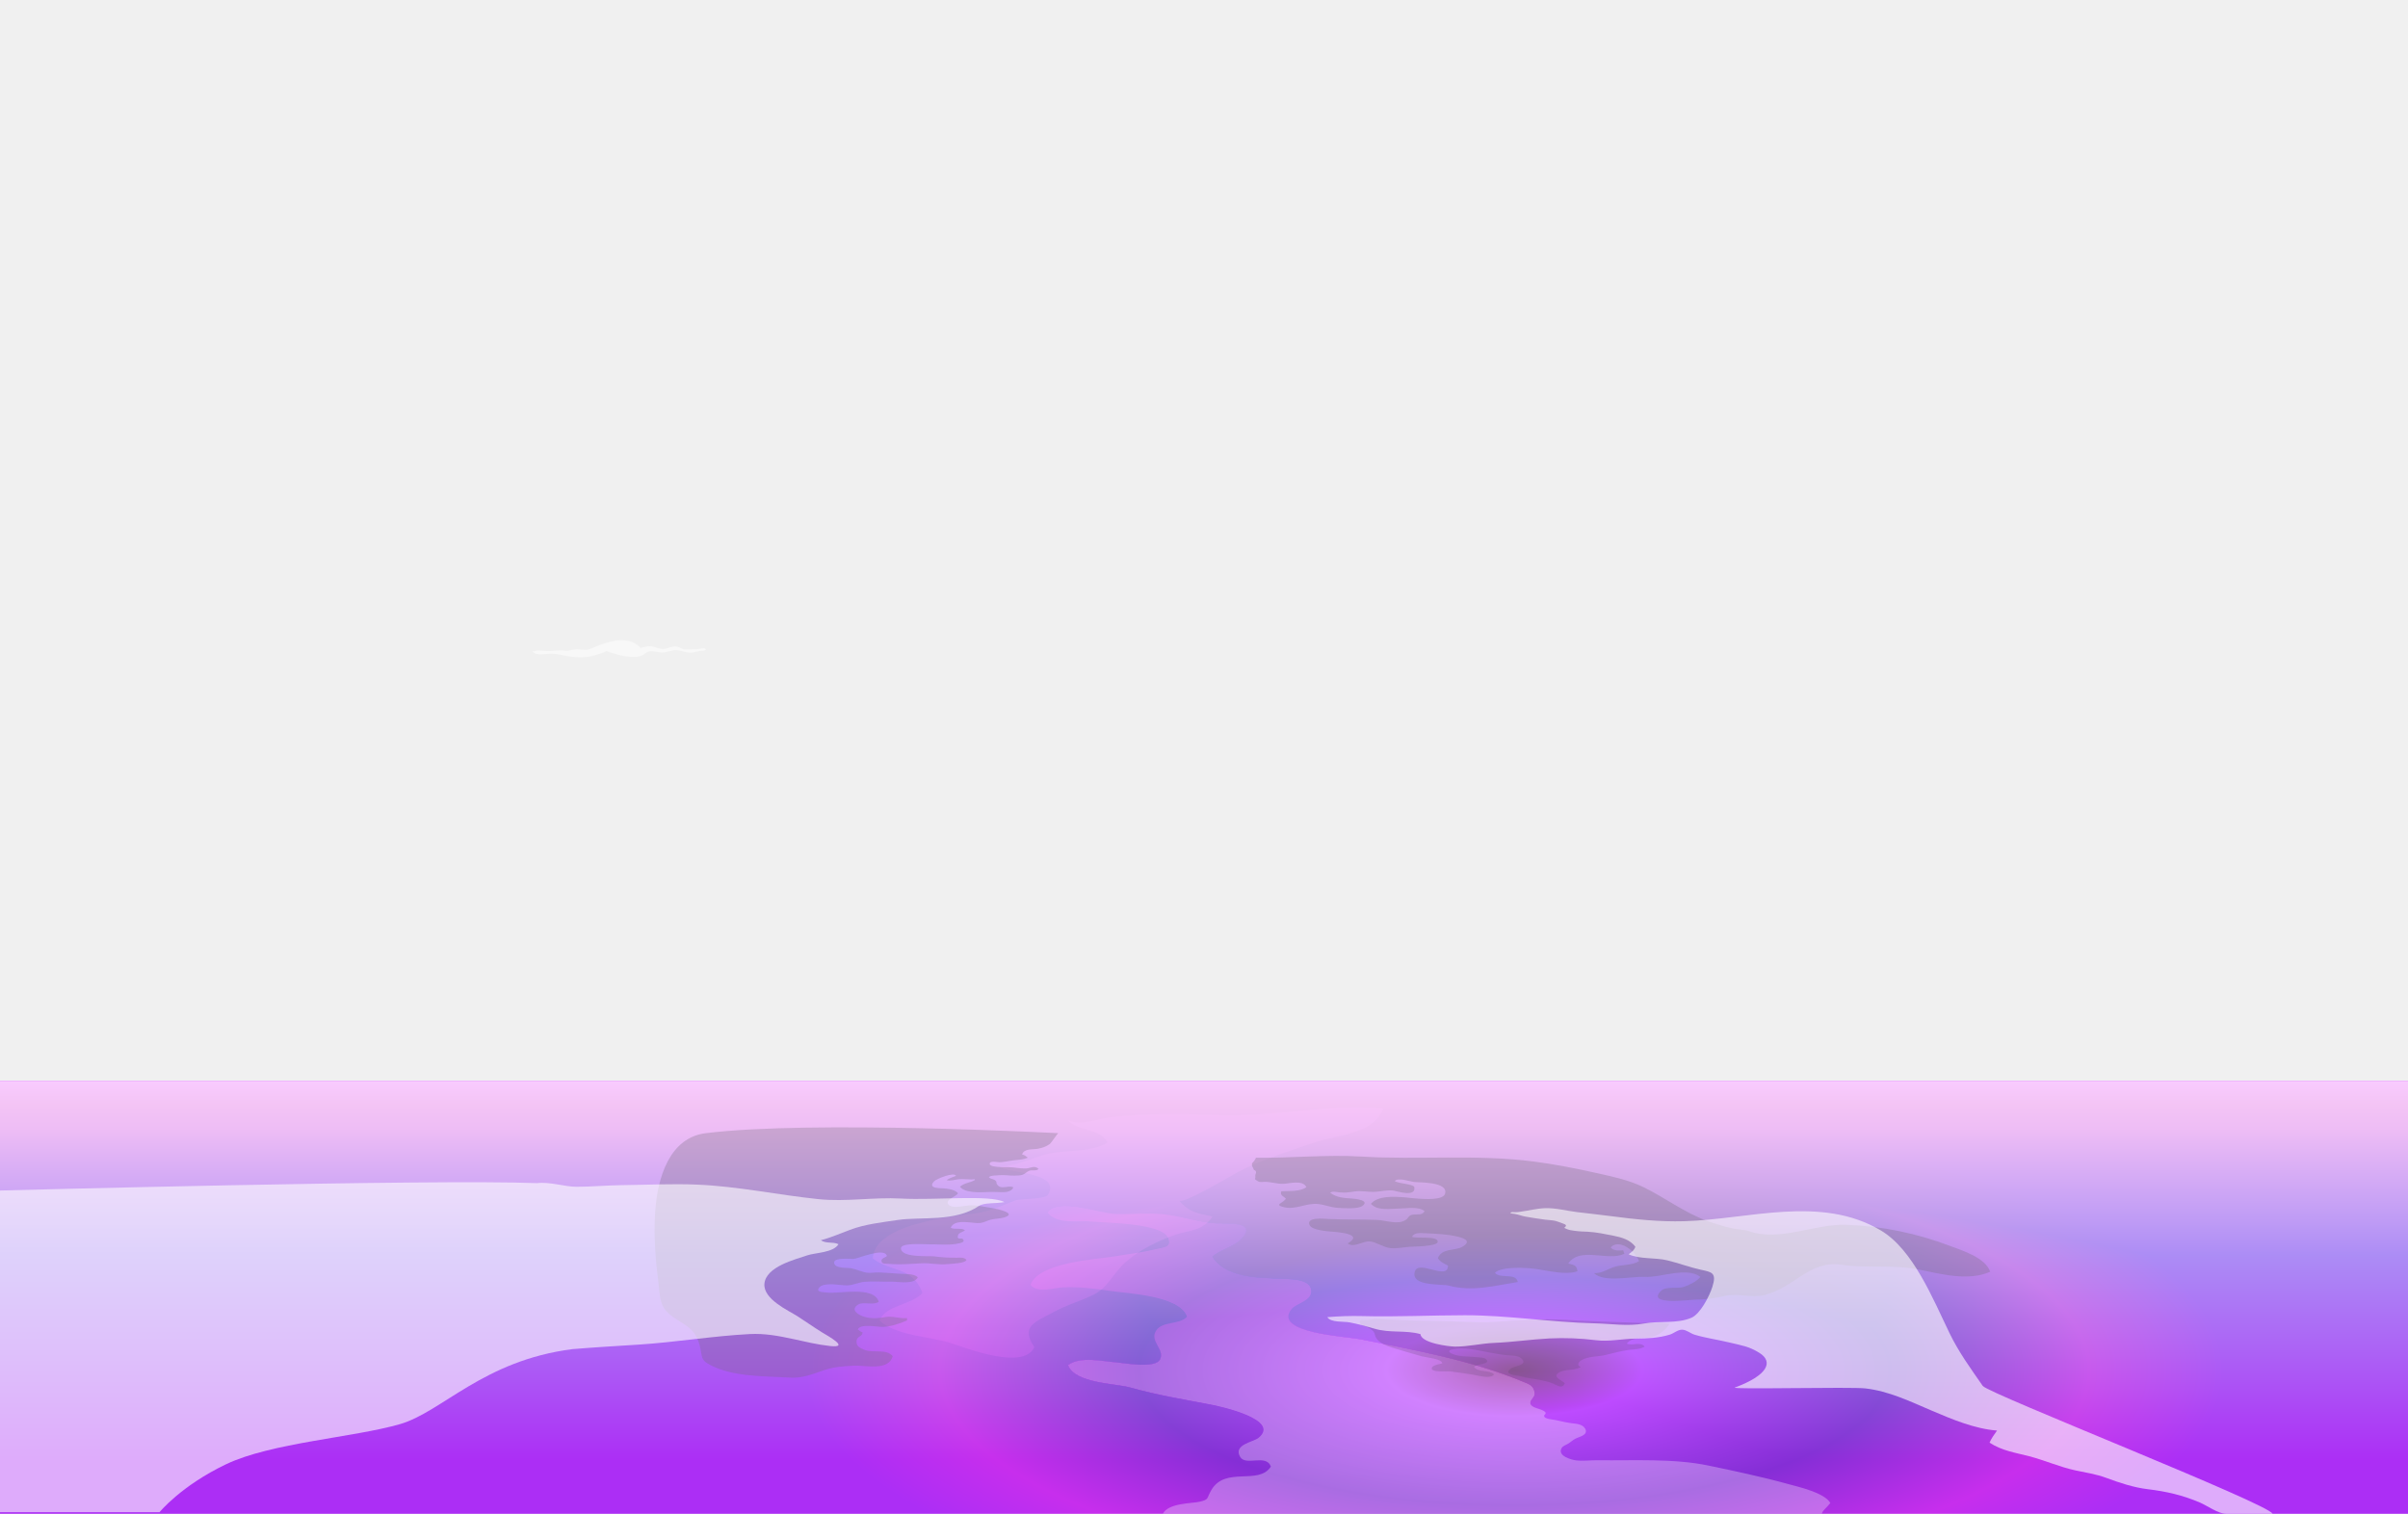
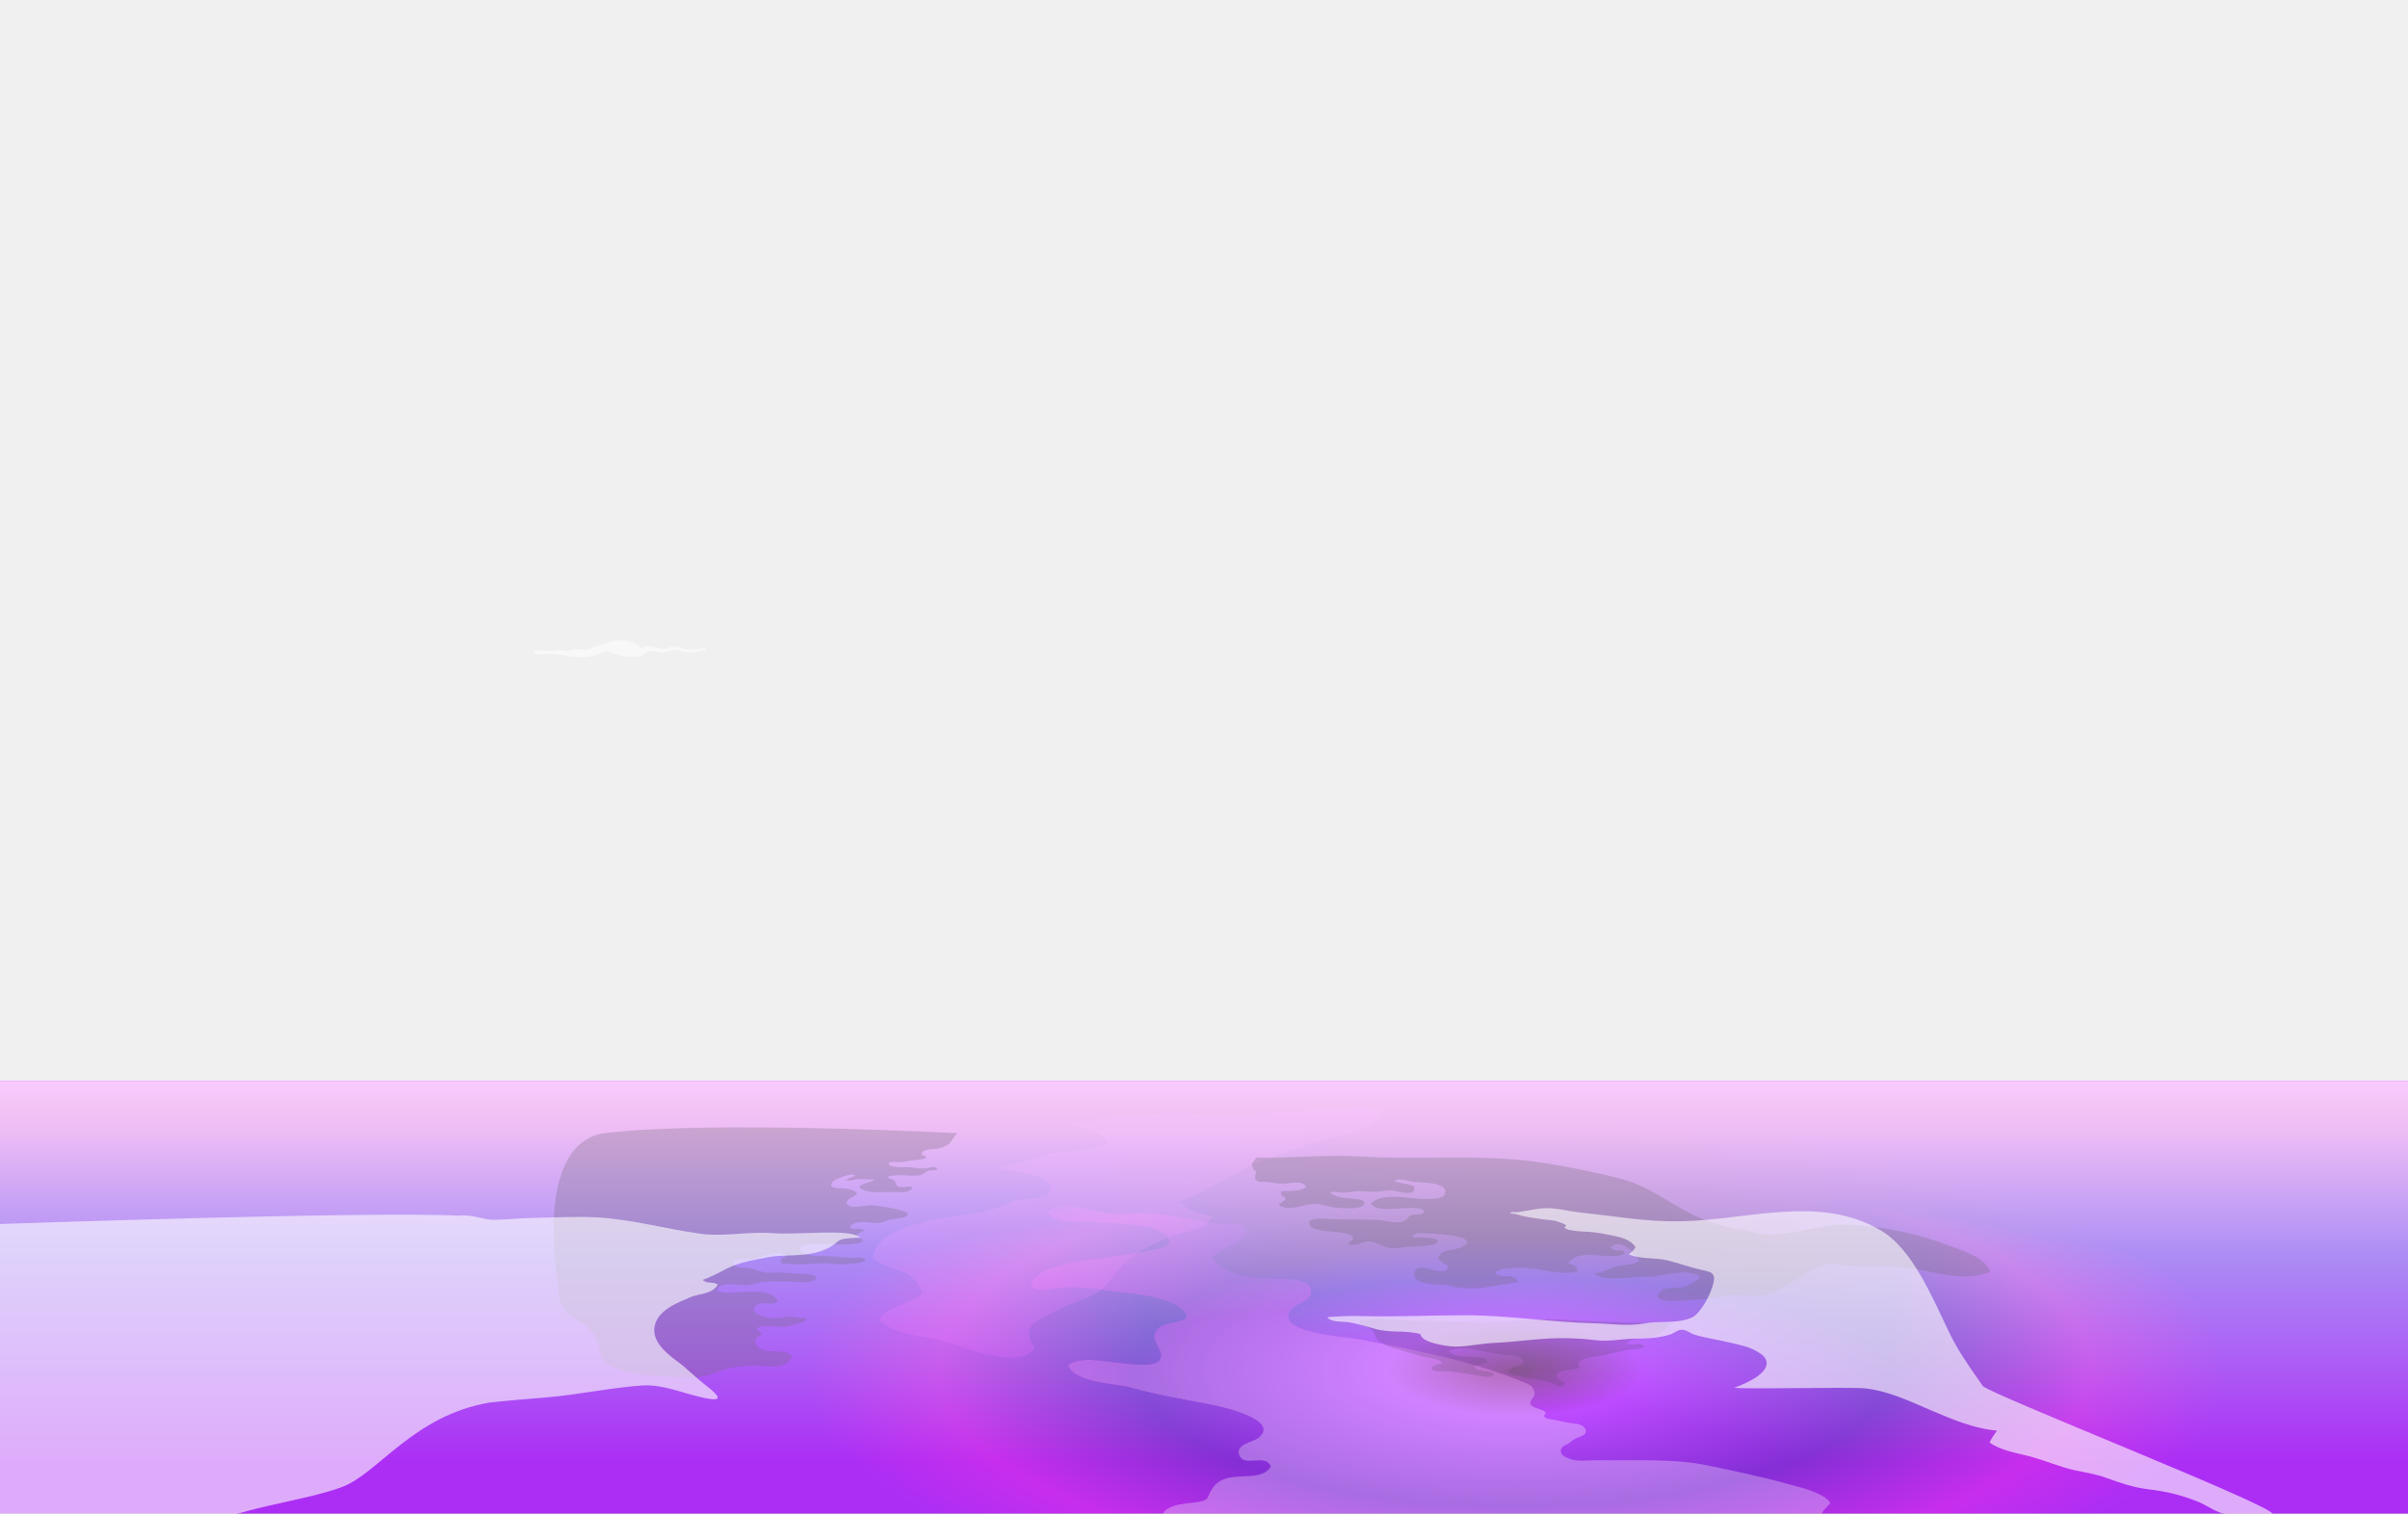
<svg xmlns="http://www.w3.org/2000/svg" width="1336" height="840" viewBox="0 0 1336 840" fill="none">
-   <g clip-path="url(#clip0_2733_7289)">
-     <path d="M1336 599.685H0V839.985H1336V599.685Z" fill="url(#paint0_radial_2733_7289)" />
-     <g opacity="0.3">
-       <path d="M991.917 823.407C977.434 819.401 962.617 816.285 947.969 813.217C928.478 809.136 906.514 810.511 886.571 810.244C882.499 810.191 878.437 810.777 874.361 810.319C872.138 810.047 863.99 807.98 866.354 803.591C867.048 802.302 868.719 801.806 869.833 801.178C871.28 800.357 872.571 799.047 874.078 798.275C875.584 797.502 877.538 797.113 878.875 796.043C880.066 795.094 880.212 793.848 879.332 792.495C877.743 790.092 874.201 789.986 871.891 789.698C867.984 789.213 864.163 787.999 860.265 787.487C859.421 787.376 857.216 787.072 856.792 785.98C856.367 784.888 857.654 785.01 857.54 783.998C857.385 782.539 852.318 781.42 851.332 780.898C850.524 780.482 849.201 779.833 849.05 778.661C848.835 776.572 851.666 775.315 851.451 773.11C850.995 768.683 848.256 768.044 844.773 766.59C815.783 754.583 784.74 749.203 754.554 743.082C747.456 741.649 705.608 739.587 716.668 726.275C719.078 723.388 726.778 721.939 727.404 717.262C728.166 711.482 721.21 710.305 717.782 709.948C705.119 708.627 681.379 711.221 672.638 697.318C677.202 693.19 684.816 691.794 688.929 687.325C698.058 677.416 680.01 679.1 674.833 678.801C666.001 678.327 657.351 675.392 648.582 674.13C638.34 672.649 628.74 673.991 618.534 673.597C610.578 673.299 586.737 664.205 581.004 672.846C586.81 679.771 598.44 677.033 606.022 677.821C613.326 678.578 644.716 678.578 648.044 686.93C650.153 692.225 645.643 692.002 641.306 693.078C633.779 694.942 625.705 695.928 618.082 697.169C607.999 698.815 576.293 700.365 571.742 712.958C575.723 717.656 584.135 714.668 589.206 714.38C598.048 713.847 607.086 714.945 615.832 716.271C625.312 717.715 654.215 718.791 658.593 730.606C654.439 735.193 645.04 732.934 641.53 738.133C637.422 744.227 646.223 748.393 643.676 754.151C641.224 759.702 623.135 756.192 619.214 755.92C611.614 755.387 599.362 752.367 592.538 757.475C596.523 767.682 618.616 767.485 627.279 769.93C642.037 774.106 656.858 776.493 671.839 779.374C677.367 780.44 710.866 787.748 698.149 797.88C695.31 800.139 684.145 801.508 688.011 808.311C691.124 813.787 702.458 806.462 705.11 813.771C698.209 824.339 679.941 813.44 672.081 826.774C669.269 831.568 671.031 831.936 665.668 833.251C661.655 834.232 648.126 833.875 645.191 839.963H1010.81C1011.13 838.083 1013.43 836.677 1015.51 833.992C1012.31 828.228 997.627 824.995 991.917 823.407Z" fill="white" />
+   <g clip-path="url(#clip0_2874_41006)">
+     <mask id="mask0_2874_41006" style="mask-type:luminance" maskUnits="userSpaceOnUse" x="0" y="0" width="1336" height="840">
+       <path d="M1336 0H0V840H1336V0Z" fill="white" />
+     </mask>
+     <g mask="url(#mask0_2874_41006)">
+       <path d="M1336 599.686H0V839.986H1336V599.686Z" fill="url(#paint0_radial_2874_41006)" />
+       <g opacity="0.3">
+         <path d="M991.917 823.407C977.434 819.401 962.617 816.285 947.969 813.217C928.478 809.136 906.514 810.511 886.571 810.244C882.499 810.191 878.437 810.777 874.361 810.319C872.138 810.047 863.99 807.98 866.354 803.591C867.048 802.302 868.719 801.806 869.833 801.178C871.28 800.357 872.571 799.047 874.078 798.275C875.584 797.502 877.538 797.113 878.875 796.043C880.066 795.094 880.212 793.848 879.332 792.495C877.743 790.092 874.201 789.986 871.891 789.698C867.984 789.213 864.163 787.999 860.265 787.487C859.421 787.376 857.216 787.072 856.792 785.98C856.367 784.888 857.654 785.01 857.54 783.998C857.385 782.539 852.318 781.42 851.332 780.898C850.524 780.482 849.201 779.833 849.05 778.661C848.835 776.572 851.666 775.315 851.451 773.11C850.995 768.683 848.256 768.044 844.773 766.59C815.783 754.583 784.74 749.203 754.554 743.082C747.456 741.649 705.608 739.587 716.668 726.275C719.078 723.388 726.778 721.939 727.404 717.262C728.166 711.482 721.21 710.305 717.782 709.948C705.119 708.627 681.379 711.221 672.638 697.318C677.202 693.19 684.816 691.794 688.929 687.325C698.058 677.416 680.01 679.1 674.833 678.801C666.001 678.327 657.351 675.392 648.582 674.13C638.34 672.649 628.74 673.991 618.534 673.597C610.578 673.299 586.737 664.205 581.004 672.846C586.81 679.771 598.44 677.033 606.022 677.821C613.326 678.578 644.716 678.578 648.044 686.93C650.153 692.225 645.643 692.002 641.306 693.078C633.779 694.942 625.705 695.928 618.082 697.169C607.999 698.815 576.293 700.365 571.742 712.958C575.723 717.656 584.135 714.668 589.206 714.38C598.048 713.847 607.086 714.945 615.832 716.271C625.312 717.715 654.215 718.791 658.593 730.606C654.439 735.193 645.04 732.934 641.53 738.133C637.422 744.227 646.223 748.393 643.676 754.151C641.224 759.702 623.135 756.192 619.214 755.92C611.614 755.387 599.362 752.367 592.538 757.475C596.523 767.682 618.616 767.485 627.279 769.93C642.037 774.106 656.858 776.493 671.839 779.374C677.367 780.44 710.866 787.748 698.149 797.88C695.31 800.139 684.145 801.508 688.011 808.311C691.124 813.787 702.458 806.462 705.11 813.771C698.209 824.339 679.941 813.44 672.081 826.774C669.269 831.568 671.031 831.936 665.668 833.251C661.655 834.232 648.126 833.875 645.191 839.963H1010.81C1011.13 838.083 1013.43 836.677 1015.51 833.992C1012.31 828.228 997.627 824.995 991.917 823.407Z" fill="white" />
+       </g>
+       <g style="mix-blend-mode:lighten">
+         <path d="M1336 599.686H0V839.986H1336V599.686Z" fill="url(#paint1_linear_2874_41006)" />
+       </g>
+       <g style="mix-blend-mode:screen" opacity="0.3">
+         <path d="M696.016 645.93C693.204 647.15 690.433 648.45 687.74 649.856C683.824 651.891 656.117 668.5 654.282 666.135C659.476 672.751 665.556 673.492 672.727 675.042C667.067 683.304 659.841 682.452 652.109 685.131C642.98 688.295 632.572 693.249 624.822 700.047C617.313 706.631 614.976 714.291 606.636 718.43C599.42 722.02 591.573 724.092 584.074 728.274C574.853 733.404 565.783 735.7 573.876 747.483C567.837 760.758 535.465 747.707 526.747 745.017C515.733 741.607 497.013 741.128 488.012 732.727C491.253 724.06 505.951 724.204 511.821 717.407C506.133 702.46 494.101 706.023 484.191 698.23C485.661 677.785 532.234 675.042 543.714 672.82C551.095 671.398 556.298 668.751 563.214 666.098C566.098 664.99 579.906 665.608 581.504 662.902C589.09 650.08 557.672 650.98 554.751 647.405C562.67 647.011 570.846 643.432 578.555 640.954C589.757 637.359 604.801 640.182 614.556 633.896C609.535 625.57 598.356 628.122 592.285 621.474C599.685 624.931 608.435 620.824 616.231 619.908C635.539 617.628 655.656 617.889 675.032 618.709C705.537 620.004 737.197 612.247 767.575 615.049C761.563 629.885 741.89 629.597 730.414 633.566C719.149 637.476 707.222 641.072 696.016 645.93Z" fill="#A715DC" />
+       </g>
+       <path opacity="0.5" d="M391.276 359.935C390.559 359.221 387.752 360.196 386.921 360.201C384.812 360.201 382.763 360.233 380.658 360.329C379.024 360.403 378.326 359.86 376.902 359.173C374.706 358.108 372.337 358.976 370.174 359.652C367.768 360.398 365.819 359.967 363.518 359.12C360.675 358.086 358.324 358.704 355.48 359.503C355.205 359.191 354.912 358.901 354.604 358.635C347.351 352.28 336.4 356.153 328.832 359.508C325.947 360.787 324.19 360.782 321.186 360.297C319.087 359.956 317.38 360.728 315.389 361.053C314.184 361.25 313.016 360.957 311.806 360.899C309.745 360.881 307.685 360.997 305.635 361.245C303.101 361.442 300.614 360.835 298.09 361.021C297.236 361.085 296.419 361.437 295.574 361.4C295.456 361.709 295.657 361.554 296.442 362.396C299.126 363.664 302.832 362.742 305.658 362.737C308.903 362.737 311.961 363.536 315.125 364.111C320.378 365.07 326.212 365.059 331.297 363.227C332.438 362.817 335.09 362.161 336.501 361.234C337.719 361.879 339.29 362.135 340.426 362.518C343.3 363.521 346.255 364.169 349.245 364.452C352.664 364.766 355.453 364.58 358.237 362.396C360.634 360.515 363.765 361.778 366.485 362.039C370.078 362.38 373.287 360.137 376.769 360.936C378.595 361.357 380.371 361.959 382.206 362.14C384.36 362.348 386.519 361.469 388.646 361.202C389.149 361.16 392.554 361.213 391.276 359.935Z" fill="white" />
+       <g opacity="0.3">
+         <path d="M970.72 683.239C967.566 682.125 964.179 682.301 961.02 681.566C956.209 680.449 951.453 679.026 946.774 677.304C934.354 672.739 923.819 664.568 911.892 658.75C903.949 654.878 895.308 653.013 886.859 651.122C875.042 648.459 862.996 646.072 851.041 644.512C819.139 640.346 787.032 643.691 755.057 641.736C736.096 640.575 715.235 642.69 696.84 642.397C696.316 643.593 695.571 644.639 694.658 645.46C694.325 647.116 695.165 647.532 695.63 649.007C695.731 649.332 696.621 649.253 696.845 650.19C697.068 651.128 696.338 651.666 696.438 652.321C696.772 654.5 695.375 653.919 697.808 655.389C699.131 656.172 700.163 655.767 701.61 655.762C705.198 655.762 708.361 656.945 711.853 656.87C715.14 656.811 722.808 654.436 724.798 658.718C721.105 661.382 715.363 660.721 710.89 661.02C709.936 663.3 712.323 663.891 713.419 665.058C712.2 667.545 706.334 668.408 712.41 669.852C718.933 671.418 724.734 667.359 731.367 668.073C735.068 668.478 738.501 670.006 742.23 670.203C745.334 670.385 753.254 671.008 755.869 669.138C760.133 666.054 752.218 665.175 749.972 665.026C746.033 664.77 741.345 664.541 737.99 661.776C739.387 660.839 741.359 661.409 743.011 661.595C746.16 661.952 748.452 661.595 751.542 661.116C755.066 660.583 758.535 661.409 762.041 661.345C765.774 661.275 769.531 660.088 773.288 660.652C774.753 660.865 785.749 664.557 784.654 658.718C784.316 656.961 775.949 656.801 773.826 655.373C775.369 653.136 782.257 655.533 784.444 655.842C787.182 656.22 803.4 655.522 801.789 662.234C800.534 667.439 782.161 664.546 778.583 664.301C773.562 663.971 764.432 663.337 760.607 667.977C764.487 672.084 771.348 670.582 776.15 670.582C780.062 670.582 787.26 669.245 790.4 672.063C789.09 674.428 786.388 673.661 784.302 673.916C781.18 674.316 781.883 675.557 779.916 676.899C775.625 679.813 768.664 677.065 763.999 676.899C755.025 676.543 746.019 676.841 737.04 676.367C735.119 676.266 724.524 675.115 726.542 679.728C727.82 682.637 736.652 683.239 738.948 683.409C742.993 683.713 756.796 684.778 747.722 689.924C751.15 692.699 756.285 688.326 760.183 688.859C763.994 689.338 767.409 692.055 771.252 692.507C774.794 692.944 778.701 692.023 782.257 691.794C784.028 691.676 797.407 691.618 797.663 689.13C798.042 685.444 785.311 687.484 783.417 686.227C784.53 683.777 788.223 684.187 790.446 684.272C796.435 684.517 803.227 684.805 809.097 686.254C813.073 687.244 816.268 688.917 811.306 691.804C807.253 694.185 800.013 692.396 797.763 698.101C799.023 700.258 801.415 701.185 803.368 702.266C803.368 710.854 787.032 698.724 784.973 705.5C782.408 713.927 800.036 712.35 803.688 713.325C816.893 716.873 828.83 713.432 842.104 711.349C840.985 706.022 832.554 709.809 829.377 706.256C833.244 702.528 846.915 703.417 851.744 704.046C858.618 704.946 868.263 707.679 875.156 705.409C875.019 701.574 872.189 701.814 870.098 701.079C876.671 691.442 892.045 700.093 901.238 695.688C900.963 695.082 900.745 694.442 900.59 693.781C898.024 693.914 895.327 694.18 893.624 692.145C898.289 687.074 907.318 694.1 909.363 699.773C905.455 702.256 900.065 701.547 895.532 703.023C891.552 704.312 888.594 706.651 884.367 706.427C889.936 711.903 905.451 708.078 912.521 708.51C921.244 709.042 935.856 702.698 943.41 708.51C941.383 711.072 937.079 713.112 934.089 714.098C931.017 715.11 924.184 713.719 921.669 716.149C912.951 724.539 937.261 721.188 940.146 721.156C945.746 721.123 951.328 720.439 956.812 719.116C964.571 717.32 971.692 720.463 979.315 718.492C995.665 714.284 1003.97 699.209 1021.55 701.771C1035.94 703.865 1050.28 701.59 1064.59 704.435C1076.91 706.864 1091.86 711.083 1104.19 705.67C1101.61 697.834 1088.55 693.834 1082.38 691.49C1063.66 684.335 1044.15 680.337 1024.47 679.616C1006.95 678.918 987.344 689.119 970.72 683.239Z" fill="#746B7D" />
+       </g>
+       <g opacity="0.3">
+         <path d="M436.062 756.704C436.814 756.305 437.49 755.733 438.047 755.022C438.605 754.31 439.034 753.474 439.307 752.565C436.112 748.223 428.284 750.897 423.787 749.043C421.701 748.186 418.575 747.168 419.296 743.642C419.752 741.287 422.304 741.879 422.619 739.279C421.492 739.146 420.848 738.134 419.908 737.724C421.327 734.171 430.863 736.429 434.149 736.253C438.513 736.019 443.278 734.4 447.222 732.674C447.222 732.514 447.222 731.512 447.222 731.347C443.114 731.816 439.49 730.069 435.235 730.815C431.483 731.475 427.667 731.832 423.746 730.729C420.588 729.834 415.252 726.862 420.131 723.852C423.112 722.014 428.083 724.534 431.543 722.366C428.895 713.268 408.811 718.104 402.968 717.209C401.143 716.943 395.994 717.241 398.687 714.221C400.207 712.516 404.434 712.532 406.374 712.623C408.898 712.756 411.449 713.246 413.996 713.214C417.306 713.182 420.346 711.52 423.637 711.233C428.48 710.822 433.528 711.265 438.403 711.131C441.831 711.036 451.23 713.054 453.206 708.713C451.052 706.524 445.209 706.928 442.594 706.737C438.942 706.481 435.29 706.172 431.675 706.028C429.731 705.948 427.768 706.369 425.851 706.268C422.514 706.087 419.15 704.169 415.809 703.652C414.12 703.397 406.803 703.972 406.762 700.541C406.73 697.537 416.416 698.629 417.434 698.565C420.213 698.395 434.606 691.901 436.08 696.871C435.464 697.739 433.022 698.032 433.054 699.535C433.104 701.633 435.715 701.133 436.988 701.255C443.192 701.831 448.966 701.319 455.123 700.962C459.976 700.685 464.933 701.958 469.757 701.404C471.816 701.17 479.288 701.079 480.206 699.151C479.119 697.553 476.746 697.83 475.135 697.878C470.77 697.945 466.407 697.687 462.071 697.106C459.332 696.791 443.881 698.038 443.858 692.62C443.858 689.477 456.452 690.457 458.323 690.41C464.23 690.287 470.282 691.214 476.152 689.877C477.211 689.637 479.685 689.104 478.165 687.506C477.348 686.638 474.655 688.375 475.509 685.418C475.938 683.932 478.298 683.586 479.334 682.755C478.065 681.087 473.473 682.478 471.478 681.215C473.793 675.851 483.912 679.084 487.81 678.621C489.942 678.365 491.622 677.316 493.658 676.783C496.04 676.16 498.555 676.25 500.961 675.569C508.949 673.299 497.095 670.726 494.361 670.306C490.161 669.661 485.642 668.532 481.397 668.857C479.028 669.038 471.469 671.035 469.954 667.972C468.671 665.383 474.733 663.913 475.509 662.113C473.341 659.449 467.836 659.449 464.905 659.257C462.545 659.103 459.396 658.469 462.262 655.481C463.664 654.021 473.573 650.095 474.404 652.471C472.519 653.131 470.858 653.696 469.191 654.815C471.282 655.481 473.756 654.527 475.901 654.314C478.85 654.01 481.808 654.682 484.775 654.314C484.851 654.435 484.905 654.573 484.935 654.719C482.397 656.317 479.083 656.264 476.595 658.48C479.334 662.102 488.326 661.676 492.521 661.404C495.511 661.234 498.455 661.591 501.408 661.484C502.892 661.436 505.799 660.626 506.201 658.821C503.17 657.361 499.258 660.61 497.072 657.015C496.533 656.125 497.369 655.603 495.611 654.602C494.548 654.005 493.411 654.239 492.658 653.121C493.895 652.125 496.538 652.268 498.136 652.103C501.039 651.805 503.974 652.412 506.895 652.322C508.342 652.284 510.045 652.322 511.46 651.789C512.756 651.294 513.838 650.026 515.161 649.584C516.732 649.051 519.041 649.935 520.228 648.609C517.946 646.382 515.727 648.263 513.208 648.358C510.049 648.476 506.895 647.698 503.622 647.618C502.312 647.586 491.85 648.034 493.188 645.322C493.827 644.028 497.674 644.944 498.697 644.896C501.125 644.784 503.49 644.187 505.895 643.894C508.858 643.543 511.519 643.559 514.226 642.355C513.313 641.625 512.327 640.757 511.09 640.645C511.957 637.145 517.384 637.88 519.676 637.449C521.967 637.017 524.45 636.261 526.39 634.823C527.395 634.072 530.722 628.755 531.201 628.782C531.16 628.782 394.2 621.473 335.522 628.782C315.762 631.238 308.682 652.785 307.445 673.246C306.66 686.18 307.678 699.236 309.362 712.021C310.138 717.881 309.755 723 313.562 727.325C316.675 730.862 320.979 732.881 324.649 735.486C329.177 738.683 331.432 742.204 332.628 748.505C333.696 754.12 333.304 754.898 338.316 757.519C351.042 764.145 368.442 763.527 382.268 764.417C389.042 764.849 394.825 762.457 401.225 760.267C406.93 758.302 412.029 758.099 417.972 757.764C422.313 757.524 431.095 759.548 436.062 756.704Z" fill="#746B7D" />
+       </g>
+       <path opacity="0.2" d="M910.562 734.042C896.339 733.594 882.051 733.12 867.833 732.316C855.002 731.586 842.431 732.635 829.632 733.429C818.946 734.09 808.425 733.056 797.753 732.982C788.354 732.918 779.038 732.593 769.685 732.167C767.403 732.06 765.093 731.847 762.838 731.9C761.364 731.938 759.451 732.604 756.484 732.433C754.727 732.055 753.791 733.115 754.836 734.564C755.457 735.432 757.79 735.826 758.725 736.407C759.661 736.988 761.464 737.968 762.144 738.953C762.92 740.088 762.783 741.212 763.541 742.448C765.326 745.351 770.009 747.04 772.711 747.865C778.189 749.538 783.666 751.147 789.144 752.66C791.198 753.235 799.962 753.879 800.204 756.511C799.145 756.9 793.886 757.39 794.388 759.579C794.845 761.561 803.061 760.789 804.463 760.954C808.822 761.449 813.135 762.131 817.458 762.807C820.087 763.223 827.043 765.423 828.961 762.594C826.268 759.973 819.795 761.577 817.85 758.471C819.147 756.602 827.765 757.134 824.364 754.082C823.278 753.107 820.493 753.208 819.147 753.054C815.769 752.66 812.35 752.782 808.977 752.175C806.297 751.701 800.975 749.698 806.348 748.627C812.661 747.381 818.8 749.122 824.98 750.225C828.536 750.87 832.119 751.546 835.693 751.946C838.058 752.196 842.344 751.946 844.261 753.917C847.863 757.582 840.185 757.779 838.09 759.473C833.868 762.898 841.527 763.047 843.713 763.67C849.647 765.359 855.869 765.327 861.657 767.724C864.049 768.72 866.856 770.857 868.198 767.511C866.372 765.716 861.059 764.001 864.834 761.652C868.367 759.462 873.333 760.757 877.099 758.498C874.693 757.736 875.62 755.834 877.24 754.849C881.157 752.415 886.534 752.91 890.77 751.855C895.006 750.8 899.041 749.724 903.313 749.085C906.084 748.68 910.192 748.776 912.493 747.178C909.936 744.195 905.436 747.013 902.61 745.479C905.947 740.956 914.355 743.279 918.728 741.137C921.923 739.539 924.183 737.792 926.291 734.607C921.384 733.237 915.546 734.202 910.562 734.042Z" fill="#564361" />
+       <path opacity="0.6" d="M962.537 769.899C980.795 763.139 984.118 755.623 976.107 750.642C970.173 746.956 966.216 746.546 959.41 744.889C953.019 743.334 946.492 742.487 940.147 740.569C937.915 739.898 935.788 737.905 933.355 737.81C930.922 737.714 928.69 739.866 926.38 740.569C920.273 742.423 913.878 742.742 907.479 742.769C900.198 742.801 892.813 744.57 885.527 743.643C876.933 742.574 868.282 742.245 859.646 742.657C849.508 743.19 839.297 744.708 828.99 745.134C821.751 745.432 814.384 747.265 807.281 747.196C803.89 747.153 788.498 745.278 788.11 740.271C779.816 737.905 771.194 739.818 762.681 737.272C758.066 735.892 753.46 734.661 748.704 733.745C745.595 733.149 738.37 733.958 736.43 730.858C742.743 730.325 749.484 730.085 755.811 730.261C774.777 730.762 793.738 729.808 812.75 729.787C836.814 729.787 860.609 733.713 884.564 734.272C893.693 734.486 903.124 736.041 912.139 734.379C920.688 732.781 930.365 734.645 938.449 731.183C943.247 729.127 948.309 719.464 950.025 714.137C952.631 706.072 949.701 705.858 943.489 704.5C937.276 703.142 931.237 700.808 924.975 699.312C918.402 697.714 909.624 698.779 903.59 695.966C904.959 694.949 906.839 693.686 907.319 691.769C904.388 687.843 899.595 686.548 895.392 685.707C890.676 684.769 885.756 683.72 880.986 683.459C880.625 683.459 880.269 683.416 879.918 683.4C877.059 683.365 874.207 683.094 871.382 682.59C870.121 682.349 868.899 681.886 867.758 681.216C867.981 681.37 868.867 680.412 868.839 680.081C868.794 679.421 867.575 679.016 867.15 678.893C865.462 678.361 863.745 677.503 861.979 677.237C860.445 676.997 858.925 676.96 857.387 676.768C853.762 676.32 850.125 675.703 846.532 675.095C844.382 674.76 842.342 673.854 840.201 673.529C839.475 673.417 838.457 673.46 837.882 672.964C838.654 672.368 839.781 672.56 840.621 672.613C841.582 672.627 842.543 672.545 843.492 672.368C848.02 671.777 852.516 670.562 857.076 670.392C863.216 670.162 868.944 671.835 874.96 672.56C881.196 673.311 887.545 673.977 893.821 674.808C907.278 676.587 920.798 678.004 934.355 677.62C969.863 676.683 1010.21 662.859 1043.6 682.787C1061.38 693.393 1072.28 720.358 1081.63 739.722C1086.79 750.376 1093.5 759.549 1100.08 769.02C1102.97 773.191 1259.74 834.739 1260.87 839.997C1259.8 840.029 1235.19 839.997 1235.1 839.997C1230.88 839.997 1224.57 835.458 1220.68 833.775C1211.09 829.652 1201.81 827.532 1191.62 826.317C1183.73 825.369 1176.05 822.791 1168.45 819.983C1162.65 817.853 1157.24 817.123 1151.35 815.85C1142.74 813.991 1134.42 810.262 1125.84 808.03C1118.21 806.043 1110.78 805.015 1103.83 800.492C1104.86 798.116 1106.53 795.794 1107.99 793.78C1095.63 792.832 1083.12 787.579 1071.33 782.54C1059.27 777.389 1047.98 771.929 1035.05 770.4C1027.13 769.42 959.36 771.082 962.537 769.899Z" fill="white" />
+       <path opacity="0.6" d="M427.896 684.19C414.757 683.242 401.809 686.348 388.626 684.555C369.376 681.93 350.372 676.524 331.02 675.487C319.142 674.845 307.148 675.643 295.258 675.822C288.054 675.924 280.943 676.847 273.711 676.829C268.209 676.829 260.95 673.581 255.027 674.57H254.992C206.059 671.957 0 679.179 0 679.179V880H75.758C75.758 880 85.916 863.536 107.355 850.074C128.793 836.612 168.067 833.357 190.005 824.996C209.904 817.421 229.522 785.307 271.8 778.205C282.298 777.054 292.809 776.256 303.315 775.375C320.897 773.896 338.518 769.982 356.083 768.783C363.163 768.286 369.965 769.982 376.744 771.918C382.55 773.584 388.337 775.429 394.264 776.263C403.879 777.605 393.193 769.994 390.263 767.632C386.324 764.462 382.449 760.77 378.643 757.593C374.412 754.069 362.483 747.08 363.015 737.484C363.636 726.642 377.784 722.213 383.192 719.714C387.098 717.916 395.694 718.096 398.198 712.701C395.522 710.975 392.302 712.527 389.81 710.189C394.283 708.728 399.144 705.941 403.614 703.734C410.74 700.198 418.937 699.018 426.341 697.567C437.351 695.397 453.389 699.03 464.888 688.805C467.385 686.598 472.933 687.432 477 686.407C470.057 681.583 444.236 685.382 427.896 684.19Z" fill="white" />
    </g>
-     <g style="mix-blend-mode:lighten">
-       <path d="M1336 599.685H0V839.985H1336V599.685Z" fill="url(#paint1_linear_2733_7289)" />
-     </g>
-     <g style="mix-blend-mode:screen" opacity="0.3">
-       <path d="M696.016 645.929C693.204 647.149 690.433 648.449 687.74 649.855C683.824 651.89 656.117 668.499 654.282 666.134C659.476 672.75 665.556 673.491 672.727 675.041C667.067 683.303 659.841 682.451 652.109 685.13C642.98 688.294 632.572 693.248 624.822 700.046C617.313 706.63 614.976 714.29 606.636 718.429C599.42 722.019 591.573 724.091 584.074 728.273C574.853 733.403 565.783 735.699 573.876 747.482C567.837 760.757 535.465 747.706 526.747 745.016C515.733 741.606 497.013 741.127 488.012 732.726C491.253 724.059 505.951 724.203 511.821 717.406C506.133 702.459 494.101 706.022 484.191 698.229C485.661 677.784 532.234 675.041 543.714 672.819C551.095 671.397 556.298 668.75 563.214 666.097C566.098 664.989 579.906 665.607 581.504 662.901C589.09 650.079 557.672 650.979 554.751 647.404C562.67 647.01 570.846 643.431 578.555 640.953C589.757 637.358 604.801 640.181 614.556 633.895C609.535 625.569 598.356 628.121 592.285 621.473C599.685 624.93 608.435 620.823 616.231 619.907C635.539 617.627 655.656 617.888 675.032 618.708C705.537 620.003 737.197 612.246 767.575 615.048C761.563 629.884 741.89 629.596 730.414 633.565C719.149 637.475 707.222 641.071 696.016 645.929Z" fill="#A715DC" />
-     </g>
-     <path opacity="0.5" d="M391.278 359.935C390.561 359.221 387.754 360.196 386.923 360.201C384.814 360.201 382.765 360.233 380.66 360.329C379.026 360.403 378.328 359.86 376.904 359.173C374.708 358.108 372.339 358.976 370.176 359.652C367.77 360.398 365.821 359.967 363.52 359.12C360.677 358.086 358.326 358.704 355.482 359.503C355.207 359.191 354.914 358.901 354.606 358.635C347.353 352.28 336.402 356.153 328.834 359.508C325.949 360.787 324.192 360.782 321.188 360.297C319.089 359.956 317.382 360.728 315.391 361.053C314.186 361.25 313.018 360.957 311.808 360.899C309.747 360.881 307.687 360.997 305.637 361.245C303.103 361.442 300.616 360.835 298.092 361.021C297.238 361.085 296.421 361.437 295.576 361.4C295.458 361.709 295.659 361.554 296.444 362.396C299.128 363.664 302.834 362.742 305.66 362.737C308.905 362.737 311.963 363.536 315.127 364.111C320.38 365.07 326.214 365.059 331.299 363.227C332.44 362.817 335.092 362.161 336.503 361.234C337.721 361.879 339.292 362.135 340.428 362.518C343.302 363.521 346.257 364.169 349.247 364.452C352.666 364.766 355.455 364.58 358.239 362.396C360.636 360.515 363.767 361.778 366.487 362.039C370.08 362.38 373.289 360.137 376.771 360.936C378.597 361.357 380.373 361.959 382.208 362.14C384.362 362.348 386.521 361.469 388.648 361.202C389.151 361.16 392.556 361.213 391.278 359.935Z" fill="white" />
-     <g opacity="0.3">
-       <path d="M970.722 683.239C967.568 682.125 964.181 682.301 961.022 681.566C956.211 680.449 951.455 679.026 946.776 677.304C934.356 672.739 923.821 664.568 911.894 658.75C903.951 654.878 895.31 653.013 886.861 651.122C875.044 648.459 862.998 646.072 851.043 644.512C819.141 640.346 787.034 643.691 755.059 641.736C736.098 640.575 715.237 642.69 696.842 642.397C696.318 643.593 695.573 644.639 694.66 645.46C694.327 647.116 695.167 647.532 695.632 649.007C695.733 649.332 696.623 649.253 696.847 650.19C697.07 651.128 696.34 651.666 696.44 652.321C696.774 654.5 695.377 653.919 697.81 655.389C699.133 656.172 700.165 655.767 701.612 655.762C705.2 655.762 708.363 656.945 711.855 656.87C715.142 656.811 722.81 654.436 724.8 658.718C721.107 661.382 715.365 660.721 710.892 661.02C709.938 663.3 712.325 663.891 713.421 665.058C712.202 667.545 706.336 668.408 712.412 669.852C718.935 671.418 724.736 667.359 731.369 668.073C735.07 668.478 738.503 670.006 742.232 670.203C745.336 670.385 753.256 671.008 755.871 669.138C760.135 666.054 752.22 665.175 749.974 665.026C746.035 664.77 741.347 664.541 737.992 661.776C739.389 660.839 741.361 661.409 743.013 661.595C746.162 661.952 748.454 661.595 751.544 661.116C755.068 660.583 758.537 661.409 762.043 661.345C765.776 661.275 769.533 660.088 773.29 660.652C774.755 660.865 785.751 664.557 784.656 658.718C784.318 656.961 775.951 656.801 773.828 655.373C775.371 653.136 782.259 655.533 784.446 655.842C787.184 656.22 803.402 655.522 801.791 662.234C800.536 667.439 782.163 664.546 778.585 664.301C773.564 663.971 764.434 663.337 760.609 667.977C764.489 672.084 771.35 670.582 776.152 670.582C780.064 670.582 787.262 669.245 790.402 672.063C789.092 674.428 786.39 673.661 784.304 673.916C781.182 674.316 781.885 675.557 779.918 676.899C775.627 679.813 768.666 677.065 764.001 676.899C755.027 676.543 746.021 676.841 737.042 676.367C735.121 676.266 724.526 675.115 726.544 679.728C727.822 682.637 736.654 683.239 738.95 683.409C742.995 683.713 756.798 684.778 747.724 689.924C751.152 692.699 756.287 688.326 760.185 688.859C763.996 689.338 767.411 692.055 771.254 692.507C774.796 692.944 778.703 692.023 782.259 691.794C784.03 691.676 797.409 691.618 797.665 689.13C798.044 685.444 785.313 687.484 783.419 686.227C784.532 683.777 788.225 684.187 790.448 684.272C796.437 684.517 803.229 684.805 809.099 686.254C813.075 687.244 816.27 688.917 811.308 691.804C807.255 694.185 800.015 692.396 797.765 698.101C799.025 700.258 801.417 701.185 803.37 702.266C803.37 710.854 787.034 698.724 784.975 705.5C782.41 713.927 800.038 712.35 803.69 713.325C816.895 716.873 828.832 713.432 842.106 711.349C840.987 706.022 832.556 709.809 829.379 706.256C833.246 702.528 846.917 703.417 851.746 704.046C858.62 704.946 868.265 707.679 875.158 705.409C875.021 701.574 872.191 701.814 870.1 701.079C876.673 691.442 892.047 700.093 901.24 695.688C900.965 695.082 900.747 694.442 900.592 693.781C898.026 693.914 895.329 694.18 893.626 692.145C898.291 687.074 907.32 694.1 909.365 699.773C905.457 702.256 900.067 701.547 895.534 703.023C891.554 704.312 888.596 706.651 884.369 706.427C889.938 711.903 905.453 708.078 912.523 708.51C921.246 709.042 935.858 702.698 943.412 708.51C941.385 711.072 937.081 713.112 934.091 714.098C931.019 715.11 924.186 713.719 921.671 716.149C912.953 724.539 937.263 721.188 940.148 721.156C945.748 721.123 951.33 720.439 956.814 719.116C964.573 717.32 971.694 720.463 979.317 718.492C995.667 714.284 1003.97 699.209 1021.55 701.771C1035.94 703.865 1050.28 701.59 1064.59 704.435C1076.91 706.864 1091.86 711.083 1104.19 705.67C1101.61 697.834 1088.55 693.834 1082.38 691.49C1063.66 684.335 1044.15 680.337 1024.47 679.616C1006.95 678.918 987.346 689.119 970.722 683.239Z" fill="#746B7D" />
-     </g>
-     <g opacity="0.3">
-       <path d="M492.064 756.703C492.816 756.304 493.492 755.732 494.049 755.021C494.607 754.309 495.036 753.473 495.309 752.564C492.114 748.222 484.286 750.896 479.789 749.042C477.703 748.185 474.577 747.167 475.298 743.641C475.754 741.286 478.306 741.878 478.621 739.278C477.494 739.145 476.85 738.133 475.91 737.723C477.329 734.17 486.865 736.428 490.151 736.252C494.515 736.018 499.28 734.399 503.224 732.673C503.224 732.513 503.224 731.511 503.224 731.346C499.116 731.815 495.492 730.068 491.237 730.814C487.485 731.474 483.669 731.831 479.748 730.728C476.59 729.833 471.254 726.861 476.133 723.851C479.114 722.013 484.085 724.533 487.545 722.365C484.897 713.267 464.813 718.103 458.97 717.208C457.145 716.942 451.996 717.24 454.689 714.22C456.209 712.515 460.436 712.531 462.376 712.622C464.9 712.755 467.451 713.245 469.998 713.213C473.308 713.181 476.348 711.519 479.639 711.232C484.482 710.821 489.53 711.264 494.405 711.13C497.833 711.035 507.232 713.053 509.208 708.712C507.054 706.523 501.211 706.927 498.596 706.736C494.944 706.48 491.292 706.171 487.677 706.027C485.733 705.947 483.77 706.368 481.853 706.267C478.516 706.086 475.152 704.168 471.811 703.651C470.122 703.396 462.805 703.971 462.764 700.54C462.732 697.536 472.418 698.628 473.436 698.564C476.215 698.394 490.608 691.9 492.082 696.87C491.466 697.738 489.024 698.031 489.056 699.534C489.106 701.632 491.717 701.132 492.99 701.254C499.194 701.83 504.968 701.318 511.125 700.961C515.978 700.684 520.935 701.957 525.759 701.403C527.818 701.169 535.29 701.078 536.208 699.15C535.121 697.552 532.748 697.829 531.137 697.877C526.772 697.944 522.409 697.686 518.073 697.105C515.334 696.79 499.883 698.037 499.86 692.619C499.86 689.476 512.454 690.456 514.325 690.409C520.232 690.286 526.284 691.213 532.154 689.876C533.213 689.636 535.687 689.103 534.167 687.505C533.35 686.637 530.657 688.374 531.511 685.417C531.94 683.931 534.3 683.585 535.336 682.754C534.067 681.086 529.475 682.477 527.48 681.214C529.795 675.85 539.914 679.083 543.812 678.62C545.944 678.364 547.624 677.315 549.66 676.782C552.042 676.159 554.557 676.249 556.963 675.568C564.951 673.298 553.097 670.725 550.363 670.305C546.163 669.66 541.644 668.531 537.399 668.856C535.03 669.037 527.471 671.034 525.956 667.971C524.673 665.382 530.735 663.912 531.511 662.112C529.343 659.448 523.838 659.448 520.907 659.256C518.547 659.102 515.398 658.468 518.264 655.48C519.666 654.02 529.575 650.094 530.406 652.47C528.521 653.13 526.86 653.695 525.193 654.814C527.284 655.48 529.758 654.526 531.903 654.313C534.852 654.009 537.81 654.681 540.777 654.313C540.853 654.434 540.907 654.572 540.937 654.718C538.399 656.316 535.085 656.263 532.597 658.479C535.336 662.101 544.328 661.675 548.523 661.403C551.513 661.233 554.457 661.59 557.41 661.483C558.894 661.435 561.801 660.625 562.203 658.82C559.172 657.36 555.26 660.609 553.074 657.014C552.535 656.124 553.371 655.602 551.613 654.601C550.55 654.004 549.413 654.238 548.66 653.12C549.897 652.124 552.54 652.267 554.138 652.102C557.041 651.804 559.976 652.411 562.897 652.321C564.344 652.283 566.047 652.321 567.462 651.788C568.758 651.293 569.84 650.025 571.163 649.583C572.734 649.05 575.043 649.934 576.23 648.608C573.948 646.381 571.729 648.262 569.21 648.357C566.051 648.475 562.897 647.697 559.624 647.617C558.314 647.585 547.852 648.033 549.19 645.321C549.829 644.027 553.676 644.943 554.699 644.895C557.127 644.783 559.492 644.186 561.897 643.893C564.86 643.542 567.521 643.558 570.228 642.354C569.315 641.624 568.329 640.756 567.092 640.644C567.959 637.144 573.386 637.879 575.678 637.448C577.969 637.016 580.452 636.26 582.392 634.822C583.397 634.071 586.724 628.754 587.203 628.781C587.162 628.781 450.202 621.472 391.524 628.781C371.764 631.237 364.684 652.784 363.447 673.245C362.662 686.179 363.68 699.235 365.364 712.02C366.14 717.88 365.757 722.999 369.564 727.324C372.677 730.861 376.981 732.88 380.651 735.485C385.179 738.682 387.434 742.203 388.63 748.504C389.698 754.119 389.306 754.897 394.318 757.518C407.044 764.144 424.444 763.526 438.27 764.416C445.044 764.848 450.827 762.456 457.227 760.266C462.932 758.301 468.031 758.098 473.974 757.763C478.315 757.523 487.097 759.547 492.064 756.703Z" fill="#746B7D" />
-     </g>
-     <path opacity="0.2" d="M910.562 734.042C896.339 733.594 882.051 733.12 867.833 732.316C855.002 731.586 842.431 732.635 829.632 733.429C818.946 734.09 808.425 733.056 797.753 732.982C788.354 732.918 779.038 732.593 769.685 732.167C767.403 732.06 765.093 731.847 762.838 731.9C761.364 731.938 759.451 732.604 756.484 732.433C754.727 732.055 753.791 733.115 754.836 734.564C755.457 735.432 757.79 735.826 758.725 736.407C759.661 736.988 761.464 737.968 762.144 738.953C762.92 740.088 762.783 741.212 763.541 742.448C765.326 745.351 770.009 747.04 772.711 747.865C778.189 749.538 783.666 751.147 789.144 752.66C791.198 753.235 799.962 753.879 800.204 756.511C799.145 756.9 793.886 757.39 794.388 759.579C794.845 761.561 803.061 760.789 804.463 760.954C808.822 761.449 813.135 762.131 817.458 762.807C820.087 763.223 827.043 765.423 828.961 762.594C826.268 759.973 819.795 761.577 817.85 758.471C819.147 756.602 827.765 757.134 824.364 754.082C823.278 753.107 820.493 753.208 819.147 753.054C815.769 752.66 812.35 752.782 808.977 752.175C806.297 751.701 800.975 749.698 806.348 748.627C812.661 747.381 818.8 749.122 824.98 750.225C828.536 750.87 832.119 751.546 835.693 751.946C838.058 752.196 842.344 751.946 844.261 753.917C847.863 757.582 840.185 757.779 838.09 759.473C833.868 762.898 841.527 763.047 843.713 763.67C849.647 765.359 855.869 765.327 861.657 767.724C864.049 768.72 866.856 770.857 868.198 767.511C866.372 765.716 861.059 764.001 864.834 761.652C868.367 759.462 873.333 760.757 877.099 758.498C874.693 757.736 875.62 755.834 877.24 754.849C881.157 752.415 886.534 752.91 890.77 751.855C895.006 750.8 899.041 749.724 903.313 749.085C906.084 748.68 910.192 748.776 912.493 747.178C909.936 744.195 905.436 747.013 902.61 745.479C905.947 740.956 914.355 743.279 918.728 741.137C921.923 739.539 924.183 737.792 926.291 734.607C921.384 733.237 915.546 734.202 910.562 734.042Z" fill="#564361" />
-     <path opacity="0.6" d="M962.535 769.898C980.793 763.138 984.116 755.622 976.105 750.641C970.171 746.955 966.214 746.545 959.408 744.888C953.017 743.333 946.49 742.486 940.145 740.568C937.913 739.897 935.786 737.904 933.353 737.809C930.92 737.713 928.688 739.865 926.378 740.568C920.271 742.422 913.876 742.741 907.477 742.768C900.196 742.8 892.811 744.569 885.525 743.642C876.931 742.573 868.28 742.244 859.644 742.656C849.506 743.189 839.295 744.707 828.988 745.133C821.749 745.431 814.382 747.264 807.279 747.195C803.888 747.152 788.496 745.277 788.108 740.27C779.814 737.904 771.192 739.817 762.679 737.271C758.064 735.891 753.458 734.66 748.702 733.744C745.593 733.148 738.368 733.957 736.428 730.857C742.741 730.324 749.482 730.084 755.809 730.26C774.775 730.761 793.736 729.807 812.748 729.786C836.812 729.786 860.607 733.712 884.562 734.271C893.691 734.485 903.122 736.04 912.137 734.378C920.686 732.78 930.363 734.644 938.447 731.182C943.245 729.126 948.307 719.463 950.023 714.136C952.629 706.071 949.699 705.857 943.487 704.499C937.274 703.141 931.235 700.807 924.973 699.311C918.4 697.713 909.622 698.778 903.588 695.965C904.957 694.948 906.837 693.685 907.317 691.768C904.386 687.842 899.593 686.547 895.39 685.706C890.674 684.768 885.754 683.719 880.984 683.458C880.623 683.458 880.267 683.415 879.916 683.399C877.057 683.364 874.205 683.093 871.38 682.589C870.119 682.348 868.897 681.885 867.756 681.215C867.979 681.369 868.865 680.411 868.837 680.08C868.792 679.42 867.573 679.015 867.148 678.892C865.46 678.36 863.743 677.502 861.977 677.236C860.443 676.996 858.923 676.959 857.385 676.767C853.76 676.319 850.123 675.702 846.53 675.094C844.38 674.759 842.34 673.853 840.199 673.528C839.473 673.416 838.455 673.459 837.88 672.963C838.652 672.367 839.779 672.559 840.619 672.612C841.58 672.626 842.541 672.544 843.49 672.367C848.018 671.776 852.514 670.561 857.074 670.391C863.214 670.161 868.942 671.834 874.958 672.559C881.194 673.31 887.543 673.976 893.819 674.807C907.276 676.586 920.796 678.003 934.353 677.619C969.861 676.682 1010.21 662.858 1043.6 682.786C1061.38 693.392 1072.28 720.357 1081.63 739.721C1086.79 750.375 1093.5 759.548 1100.08 769.019C1102.97 773.19 1259.74 834.738 1260.87 839.996C1259.8 840.028 1235.19 839.996 1235.1 839.996C1230.88 839.996 1224.57 835.457 1220.68 833.774C1211.09 829.651 1201.81 827.531 1191.62 826.316C1183.73 825.368 1176.05 822.79 1168.45 819.982C1162.65 817.852 1157.24 817.122 1151.35 815.849C1142.74 813.99 1134.42 810.261 1125.84 808.029C1118.21 806.042 1110.78 805.014 1103.83 800.491C1104.86 798.115 1106.53 795.793 1107.99 793.779C1095.63 792.831 1083.12 787.578 1071.33 782.539C1059.27 777.388 1047.98 771.928 1035.05 770.399C1027.13 769.419 959.358 771.081 962.535 769.898Z" fill="white" />
-     <path opacity="0.6" d="M499.905 665.042C484.554 664.2 469.427 666.96 454.026 665.367C431.536 663.034 409.334 658.229 386.726 657.307C372.849 656.737 358.836 657.446 344.946 657.605C336.529 657.696 328.221 658.516 319.772 658.5C313.345 658.5 304.864 655.613 297.944 656.492H297.903C240.736 654.17 0 660.589 0 660.589V839.074H88.507C88.507 839.074 100.375 824.441 125.421 812.476C150.467 800.512 196.35 797.619 221.98 790.188C245.228 783.455 268.147 754.913 317.54 748.601C329.805 747.578 342.084 746.869 354.358 746.086C374.899 744.771 395.485 741.292 416.007 740.227C424.278 739.785 432.225 741.292 440.145 743.013C446.928 744.494 453.688 746.134 460.613 746.875C471.846 748.068 459.362 741.303 455.938 739.204C451.337 736.386 446.809 733.105 442.363 730.281C437.42 727.149 423.484 720.938 424.105 712.409C424.831 702.773 441.359 698.836 447.677 696.615C452.241 695.017 462.283 695.177 465.209 690.382C462.082 688.848 458.321 690.228 455.409 688.15C460.635 686.851 466.314 684.374 471.536 682.413C479.861 679.27 489.438 678.221 498.088 676.932C510.951 675.003 529.688 678.232 543.122 669.144C546.039 667.183 552.521 667.924 557.272 667.013C549.161 662.725 518.994 666.102 499.905 665.042Z" fill="white" />
  </g>
  <defs>
-     <radialGradient id="paint0_radial_2733_7289" cx="0" cy="0" r="1" gradientUnits="userSpaceOnUse" gradientTransform="translate(839.834 760.297) scale(392.637 142.047)">
+     <radialGradient id="paint0_radial_2874_41006" cx="0" cy="0" r="1" gradientUnits="userSpaceOnUse" gradientTransform="translate(839.834 760.298) scale(392.637 142.047)">
      <stop stop-color="#942F9D" />
      <stop offset="0.18" stop-color="#BD4BFF" />
      <stop offset="0.53" stop-color="#852ED6" />
      <stop offset="0.81" stop-color="#C72EED" />
      <stop offset="1" stop-color="#AC2EF5" />
    </radialGradient>
-     <linearGradient id="paint1_linear_2733_7289" x1="668" y1="599.685" x2="668" y2="839.985" gradientUnits="userSpaceOnUse">
+     <linearGradient id="paint1_linear_2874_41006" x1="668" y1="599.686" x2="668" y2="839.986" gradientUnits="userSpaceOnUse">
      <stop stop-color="#F9CBFF" />
      <stop offset="0.11" stop-color="#EEBDEB" />
      <stop offset="0.33" stop-color="#BD9AC0" />
      <stop offset="0.63" stop-color="#776174" />
      <stop offset="1" stop-color="#151515" />
    </linearGradient>
-     <clipPath id="clip0_2733_7289">
+     <clipPath id="clip0_2874_41006">
      <rect width="1336" height="840" fill="white" />
    </clipPath>
  </defs>
</svg>
